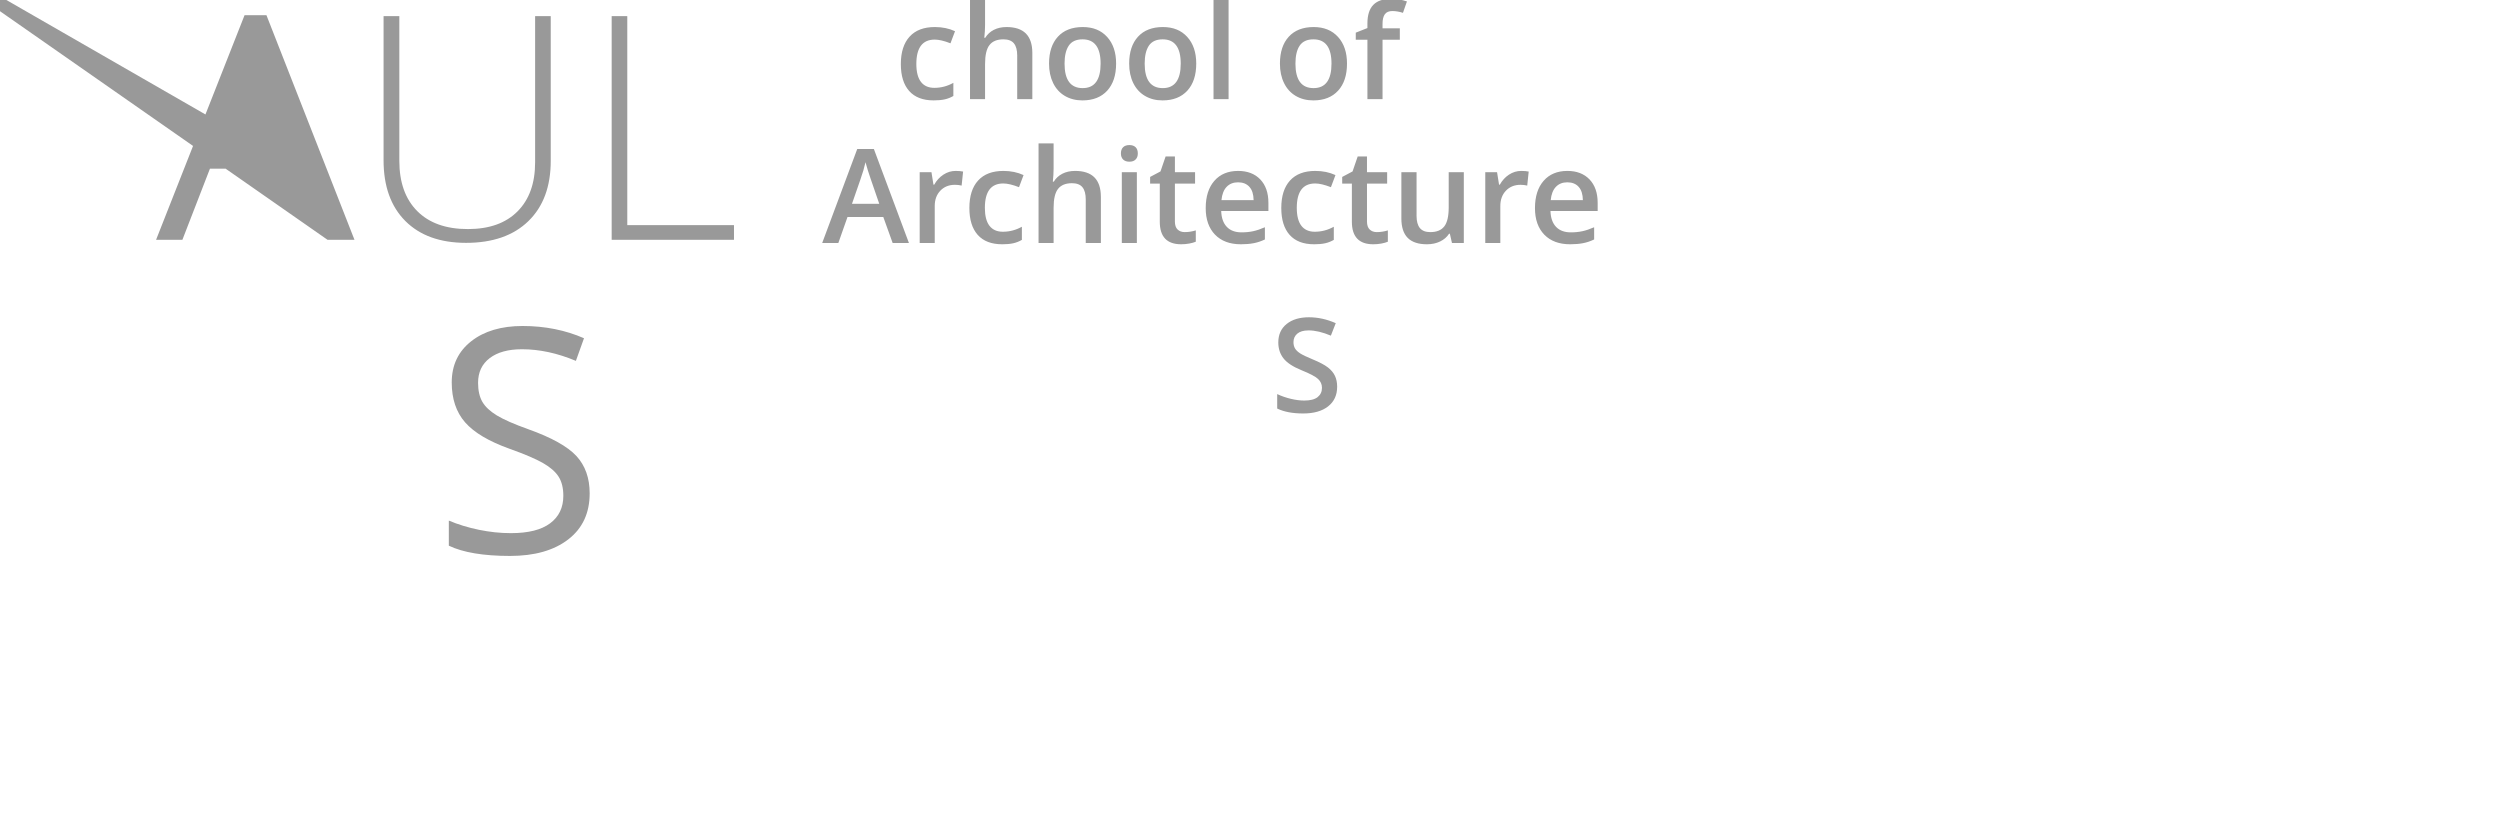
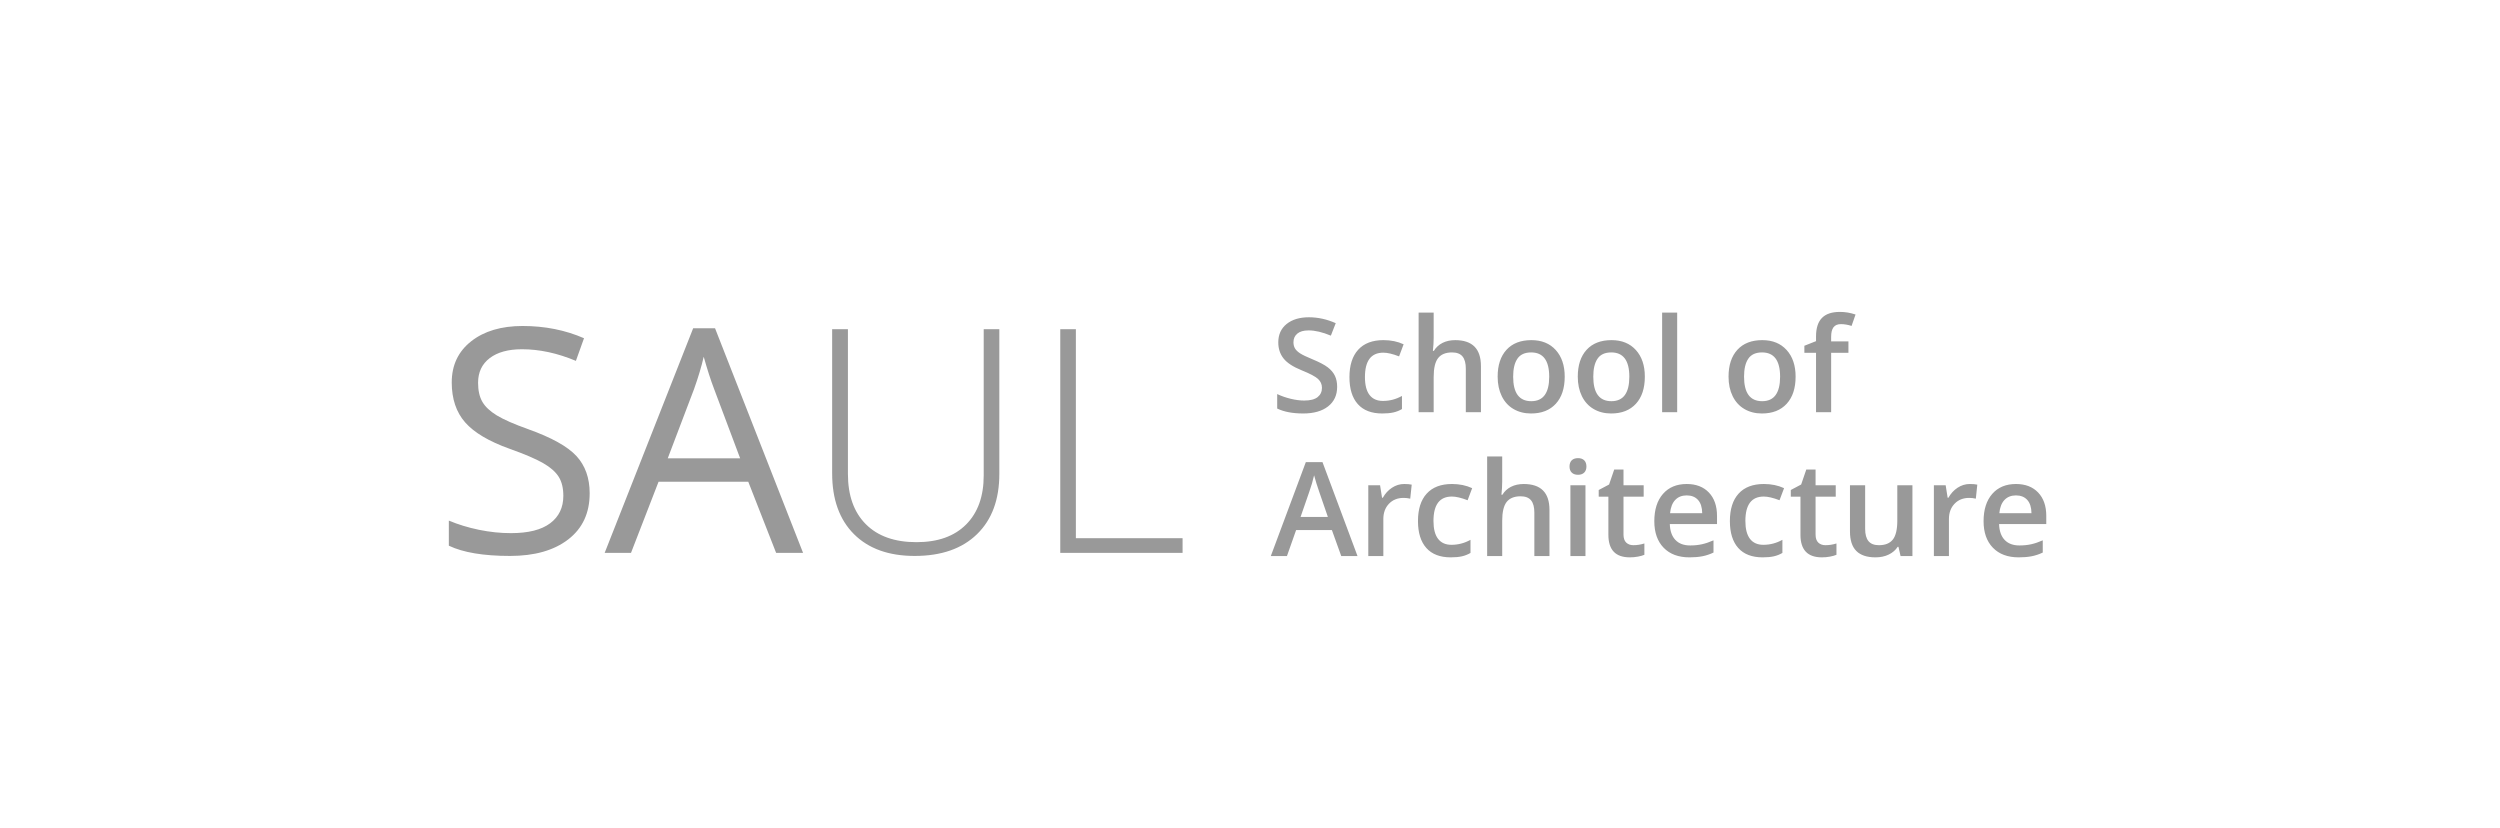
<svg xmlns="http://www.w3.org/2000/svg" width="535" height="177" viewBox="0 0 535 177">
  <g fill="#626262" opacity=".65">
-     <path d="M126.19 105.58c0 4.212-1.53 7.497-4.587 9.855-3.058 2.357-7.208 3.536-12.45 3.536-5.678 0-10.046-.73-13.104-2.193v-5.37c1.965.83 4.105 1.485 6.42 1.965 2.316.48 4.61.72 6.88.72 3.713 0 6.51-.704 8.387-2.112 1.878-1.407 2.817-3.366 2.817-5.876 0-1.66-.333-3.018-1-4.077-.665-1.058-1.78-2.035-3.34-2.93-1.562-.895-3.937-1.91-7.126-3.045-4.455-1.593-7.638-3.48-9.55-5.664-1.91-2.183-2.866-5.03-2.866-8.545 0-3.69 1.387-6.625 4.16-8.807 2.774-2.183 6.443-3.274 11.008-3.274 4.76 0 9.14.873 13.137 2.62l-1.736 4.844c-3.952-1.658-7.796-2.488-11.53-2.488-2.95 0-5.254.633-6.913 1.9-1.66 1.265-2.49 3.022-2.49 5.27 0 1.66.306 3.018.917 4.077.612 1.058 1.644 2.03 3.096 2.913 1.452.884 3.675 1.86 6.667 2.93 5.023 1.79 8.48 3.71 10.368 5.763 1.89 2.053 2.834 4.716 2.834 7.99zM-25.91-15.684L64.13 36.09H44.93l-5.897 15.226H33.4L52.335 3.253h4.685l18.838 48.063h-5.766zm-7.7-20.234l-5.568-14.83c-.72-1.878-1.464-4.18-2.228-6.91-.48 2.096-1.17 4.4-2.064 6.91l-5.635 14.83h15.496zM117.858 3.45V34.42c0 5.5-1.595 9.8-4.783 12.9-3.19 3.1-7.633 4.65-13.334 4.65-5.547 0-9.877-1.557-12.99-4.667-3.112-3.11-4.668-7.448-4.668-13.014V3.45h3.374V34.42c0 4.605 1.278 8.19 3.833 10.755 2.555 2.565 6.17 3.847 10.843 3.847 4.565 0 8.103-1.26 10.615-3.782 2.51-2.52 3.767-6.018 3.767-10.493V3.45h3.342zm13.04 47.866V3.45h3.34v44.723h22.834v3.143h-26.174z" />
-     <path d="M286.15 82.773c0 1.78-.645 3.177-1.933 4.19-1.288 1.015-3.066 1.52-5.332 1.52s-4.12-.35-5.564-1.053v-3.096c.914.43 1.885.767 2.913 1.014 1.028.246 1.985.37 2.872.37 1.297 0 2.254-.247 2.87-.74.618-.493.926-1.155.926-1.986 0-.75-.282-1.384-.85-1.904-.565-.52-1.735-1.137-3.507-1.85-1.828-.74-3.116-1.584-3.865-2.533-.75-.95-1.124-2.092-1.124-3.425 0-1.67.594-2.986 1.78-3.945 1.19-.96 2.784-1.438 4.785-1.438 1.918 0 3.827.42 5.728 1.26l-1.042 2.67c-1.78-.748-3.37-1.122-4.77-1.122-1.06 0-1.863.23-2.412.692-.548.46-.822 1.07-.822 1.828 0 .52.11.966.33 1.336.218.37.58.72 1.082 1.05.502.328 1.407.76 2.714 1.3 1.47.612 2.55 1.183 3.234 1.712.685.53 1.188 1.128 1.508 1.795.32.666.48 1.452.48 2.356zm-86.35-61.29c-2.295 0-4.038-.667-5.23-2.005-1.193-1.338-1.79-3.258-1.79-5.76 0-2.548.625-4.507 1.872-5.876 1.247-1.37 3.05-2.055 5.407-2.055 1.598 0 3.037.297 4.316.89l-.973 2.59c-1.36-.53-2.485-.795-3.37-.795-2.624 0-3.935 1.74-3.935 5.22 0 1.697.327 2.973.98 3.827.653.853 1.61 1.28 2.87 1.28 1.436 0 2.793-.356 4.072-1.07v2.81c-.576.337-1.19.58-1.843.725-.654.146-1.446.22-2.378.22zm21.12-.272h-3.235v-9.314c0-1.17-.235-2.04-.706-2.616-.472-.575-1.22-.863-2.242-.863-1.352 0-2.346.404-2.98 1.212-.636.807-.954 2.16-.954 4.06v7.52h-3.22V-.102h3.22v5.41c0 .868-.054 1.795-.164 2.78h.206c.438-.73 1.048-1.295 1.83-1.697.78-.402 1.692-.603 2.734-.603 3.673 0 5.51 1.85 5.51 5.548v9.876zm17.927-7.602c0 2.475-.635 4.406-1.905 5.794s-3.038 2.082-5.304 2.082c-1.417 0-2.67-.32-3.756-.958-1.087-.64-1.923-1.557-2.508-2.754-.585-1.196-.877-2.584-.877-4.164 0-2.456.63-4.374 1.89-5.753 1.262-1.38 3.04-2.068 5.333-2.068 2.193 0 3.93.705 5.208 2.116 1.28 1.41 1.92 3.313 1.92 5.705zm-11.033 0c0 3.498 1.292 5.247 3.878 5.247 2.56 0 3.838-1.75 3.838-5.247 0-3.46-1.288-5.19-3.865-5.19-1.352 0-2.332.446-2.94 1.34-.608.896-.91 2.18-.91 3.85zm28.18 0c0 2.475-.636 4.406-1.906 5.794s-3.038 2.082-5.304 2.082c-1.417 0-2.668-.32-3.756-.958-1.087-.64-1.923-1.557-2.508-2.754-.585-1.196-.877-2.584-.877-4.164 0-2.456.63-4.374 1.89-5.753 1.262-1.38 3.04-2.068 5.333-2.068 2.193 0 3.93.705 5.208 2.116 1.28 1.41 1.92 3.313 1.92 5.705zm-11.034 0c0 3.498 1.293 5.247 3.88 5.247 2.557 0 3.836-1.75 3.836-5.247 0-3.46-1.288-5.19-3.865-5.19-1.35 0-2.33.446-2.94 1.34-.606.896-.91 2.18-.91 3.85zm17.955 7.603h-3.22V-.102h3.22V21.21zm25.342-7.602c0 2.475-.635 4.406-1.905 5.794s-3.038 2.082-5.304 2.082c-1.417 0-2.668-.32-3.756-.958-1.087-.64-1.923-1.557-2.508-2.754-.585-1.196-.877-2.584-.877-4.164 0-2.456.63-4.374 1.89-5.753 1.262-1.38 3.04-2.068 5.333-2.068 2.193 0 3.93.705 5.208 2.116 1.28 1.41 1.92 3.313 1.92 5.705zm-11.033 0c0 3.498 1.293 5.247 3.878 5.247 2.56 0 3.838-1.75 3.838-5.247 0-3.46-1.288-5.19-3.865-5.19-1.352 0-2.332.446-2.94 1.34-.608.896-.91 2.18-.91 3.85zm22.34-5.11h-3.7v12.713h-3.235V8.5h-2.495V6.99l2.494-.986V5.02c0-1.79.42-3.116 1.26-3.98.84-.862 2.125-1.294 3.85-1.294 1.135 0 2.25.188 3.346.562l-.85 2.438c-.795-.255-1.553-.383-2.275-.383-.73 0-1.262.226-1.596.678-.333.453-.5 1.13-.5 2.035v.986h3.7V8.5zM191.027 52l-2-5.56h-7.663l-1.96 5.56h-3.454l7.497-20.108h3.564L194.51 52h-3.48zm-2.865-8.383l-1.878-5.452c-.137-.365-.326-.94-.568-1.725-.243-.786-.41-1.36-.5-1.726-.247 1.123-.608 2.35-1.083 3.684l-1.81 5.22h5.84zm16.338-7.04c.648 0 1.183.045 1.603.137l-.315 3c-.457-.11-.932-.165-1.425-.165-1.29 0-2.333.42-3.132 1.26-.8.84-1.198 1.93-1.198 3.273V52h-3.22V36.85h2.52l.425 2.672h.165c.502-.905 1.158-1.62 1.967-2.15.807-.53 1.678-.795 2.61-.795zm9.964 15.697c-2.294 0-4.036-.67-5.23-2.007-1.19-1.338-1.788-3.257-1.788-5.76 0-2.547.624-4.506 1.87-5.876 1.25-1.37 3.05-2.053 5.408-2.053 1.6 0 3.038.296 4.318.89l-.973 2.59c-1.363-.53-2.487-.796-3.373-.796-2.623 0-3.934 1.74-3.934 5.22 0 1.7.327 2.975.98 3.83.654.852 1.61 1.28 2.872 1.28 1.434 0 2.79-.357 4.07-1.07v2.81c-.575.337-1.19.58-1.843.725-.653.146-1.446.22-2.378.22zm21.12-.274h-3.234v-9.314c0-1.17-.235-2.04-.706-2.617-.47-.576-1.217-.864-2.24-.864-1.353 0-2.347.405-2.982 1.213-.635.807-.952 2.16-.952 4.06V52h-3.22V30.687h3.22v5.41c0 .868-.055 1.794-.165 2.78h.206c.44-.73 1.05-1.296 1.83-1.698.782-.403 1.693-.603 2.735-.603 3.673 0 5.51 1.85 5.51 5.547V52zm7.704 0h-3.22V36.85h3.22V52zm-3.413-19.163c0-.575.157-1.018.473-1.33.315-.31.765-.464 1.35-.464.566 0 1.007.155 1.322.465.316.31.473.754.473 1.33 0 .547-.157.978-.473 1.294-.315.315-.756.472-1.322.472-.585 0-1.035-.157-1.35-.472-.316-.316-.473-.747-.473-1.295zM253.54 49.67c.786 0 1.57-.122 2.357-.368v2.424c-.356.155-.815.285-1.377.39-.562.105-1.145.158-1.748.158-3.052 0-4.578-1.607-4.578-4.822V39.29h-2.07v-1.426l2.22-1.178 1.098-3.205h1.987v3.37h4.316v2.44h-4.317v8.108c0 .776.193 1.35.58 1.72.39.368.9.553 1.53.553zm12.006 2.604c-2.357 0-4.2-.687-5.53-2.062-1.33-1.374-1.994-3.266-1.994-5.677 0-2.475.616-4.42 1.85-5.835 1.233-1.416 2.928-2.123 5.085-2.123 2 0 3.582.607 4.742 1.82 1.16 1.216 1.74 2.887 1.74 5.015v1.74h-10.102c.046 1.47.444 2.6 1.193 3.39.75.79 1.805 1.184 3.167 1.184.895 0 1.73-.084 2.5-.253.773-.17 1.603-.45 2.49-.843v2.617c-.787.374-1.582.64-2.386.794-.803.156-1.72.234-2.754.234zm-.59-13.26c-1.023 0-1.843.325-2.46.973-.616.65-.984 1.594-1.103 2.836h6.88c-.018-1.25-.32-2.2-.904-2.843-.586-.643-1.39-.965-2.413-.965zm16.256 13.26c-2.293 0-4.036-.67-5.23-2.007-1.19-1.338-1.787-3.257-1.787-5.76 0-2.547.623-4.506 1.87-5.876 1.248-1.37 3.05-2.053 5.407-2.053 1.6 0 3.04.296 4.318.89l-.973 2.59c-1.362-.53-2.486-.796-3.372-.796-2.622 0-3.934 1.74-3.934 5.22 0 1.7.328 2.975.98 3.83.655.852 1.612 1.28 2.873 1.28 1.434 0 2.79-.357 4.07-1.07v2.81c-.575.337-1.19.58-1.843.725-.653.146-1.446.22-2.378.22zm13.432-2.603c.786 0 1.572-.122 2.357-.368v2.424c-.355.155-.814.285-1.376.39-.562.105-1.145.158-1.748.158-3.05 0-4.577-1.607-4.577-4.822V39.29h-2.07v-1.426l2.22-1.178 1.096-3.205h1.987v3.37h4.318v2.44h-4.317v8.108c0 .776.194 1.35.583 1.72.388.368.897.553 1.528.553zM310.72 52l-.45-1.986h-.166c-.447.703-1.085 1.255-1.912 1.657-.827.403-1.77.604-2.83.604-1.837 0-3.207-.457-4.112-1.37-.904-.913-1.357-2.296-1.357-4.15V36.85h3.25v9.342c0 1.16.236 2.03.71 2.61.477.58 1.22.87 2.235.87 1.353 0 2.346-.405 2.98-1.213.637-.81.954-2.163.954-4.062V36.85h3.235V52h-2.536zm14.817-15.423c.65 0 1.184.045 1.604.137l-.314 3c-.457-.11-.932-.165-1.426-.165-1.288 0-2.332.42-3.132 1.26-.8.84-1.2 1.93-1.2 3.273V52h-3.22V36.85h2.522l.425 2.672h.164c.502-.905 1.158-1.62 1.966-2.15.81-.53 1.68-.795 2.61-.795zm10.472 15.697c-2.36 0-4.202-.687-5.532-2.062-1.33-1.374-1.994-3.266-1.994-5.677 0-2.475.617-4.42 1.85-5.835 1.234-1.416 2.93-2.123 5.085-2.123 2 0 3.58.607 4.742 1.82 1.16 1.216 1.74 2.887 1.74 5.015v1.74h-10.1c.045 1.47.442 2.6 1.19 3.39.75.79 1.806 1.184 3.167 1.184.895 0 1.73-.084 2.5-.253.773-.17 1.602-.45 2.488-.843v2.617c-.785.374-1.58.64-2.384.794-.805.156-1.723.234-2.755.234zm-.59-13.26c-1.024 0-1.844.325-2.46.973-.618.65-.986 1.594-1.104 2.836h6.88c-.018-1.25-.32-2.2-.904-2.843-.585-.643-1.39-.965-2.413-.965z" />
+     <path d="M126.189 105.58c0 4.213-1.529 7.498-4.586 9.855-3.058 2.357-7.207 3.536-12.449 3.536-5.679 0-10.047-.731-13.104-2.194v-5.369c1.966.829 4.106 1.484 6.421 1.964 2.315.48 4.608.72 6.88.72 3.713 0 6.508-.704 8.387-2.112 1.878-1.408 2.817-3.367 2.817-5.877 0-1.659-.333-3.018-.999-4.076-.666-1.059-1.78-2.035-3.342-2.93s-3.937-1.91-7.125-3.045c-4.455-1.593-7.639-3.481-9.55-5.664-1.911-2.183-2.867-5.031-2.867-8.545 0-3.689 1.387-6.624 4.161-8.807 2.774-2.183 6.443-3.274 11.008-3.274 4.761 0 9.14.873 13.137 2.619l-1.736 4.846c-3.953-1.659-7.797-2.488-11.532-2.488-2.948 0-5.253.633-6.912 1.899-1.66 1.266-2.49 3.023-2.49 5.271 0 1.659.306 3.018.917 4.076.612 1.059 1.643 2.03 3.096 2.914 1.452.884 3.675 1.861 6.667 2.93 5.023 1.79 8.48 3.711 10.369 5.762 1.889 2.052 2.834 4.715 2.834 7.989zm39.902 12.736l-5.962-15.224h-19.198l-5.897 15.224h-5.635l18.936-48.063h4.685l18.837 48.063h-5.766zm-7.699-20.234l-5.569-14.831c-.721-1.877-1.463-4.18-2.228-6.908-.48 2.095-1.168 4.398-2.064 6.908l-5.635 14.831h15.496zm55.464-27.633v30.973c0 5.5-1.594 9.8-4.783 12.9-3.189 3.099-7.633 4.649-13.334 4.649-5.547 0-9.877-1.555-12.99-4.666-3.112-3.11-4.668-7.448-4.668-13.014v-30.842h3.374v30.973c0 4.606 1.278 8.191 3.833 10.755 2.555 2.565 6.17 3.847 10.844 3.847 4.565 0 8.103-1.26 10.614-3.782 2.512-2.521 3.767-6.019 3.767-10.493v-31.3h3.342zm13.039 47.867v-47.867h3.342v44.724h22.834v3.143h-26.176z" />
+     <path d="M286.15 82.773c0 1.781-.644 3.178-1.933 4.191-1.288 1.014-3.066 1.52-5.332 1.52s-4.121-.352-5.565-1.055v-3.096c.914.429 1.885.767 2.913 1.014 1.028.247 1.985.37 2.871.37 1.298 0 2.255-.247 2.871-.74.617-.493.925-1.155.925-1.986 0-.749-.283-1.383-.85-1.904-.567-.521-1.736-1.137-3.509-1.849-1.827-.74-3.116-1.584-3.865-2.534-.749-.95-1.124-2.091-1.124-3.424 0-1.671.594-2.986 1.782-3.945 1.188-.959 2.782-1.438 4.783-1.438 1.919 0 3.829.42 5.729 1.26l-1.042 2.671c-1.782-.749-3.372-1.123-4.77-1.123-1.06 0-1.864.231-2.412.692-.548.461-.822 1.071-.822 1.829 0 .521.11.966.329 1.336.219.37.58.719 1.083 1.048.503.329 1.407.762 2.714 1.301 1.471.612 2.549 1.183 3.235 1.712.685.53 1.188 1.128 1.508 1.794.32.667.48 1.452.48 2.356zm9.649 5.712c-2.293 0-4.036-.669-5.229-2.007-1.192-1.338-1.789-3.258-1.789-5.76 0-2.548.624-4.506 1.871-5.876 1.247-1.37 3.05-2.055 5.407-2.055 1.599 0 3.038.297 4.317.89l-.973 2.589c-1.361-.53-2.485-.794-3.372-.794-2.622 0-3.934 1.74-3.934 5.219 0 1.699.327 2.975.98 3.828.653.854 1.61 1.281 2.871 1.281 1.435 0 2.791-.356 4.071-1.068v2.808c-.576.338-1.19.58-1.843.726-.653.146-1.446.219-2.378.219zm21.121-.274h-3.235v-9.314c0-1.169-.235-2.041-.706-2.616-.471-.575-1.218-.863-2.241-.863-1.352 0-2.346.404-2.981 1.212-.635.808-.953 2.162-.953 4.061v7.52h-3.221v-21.313h3.221v5.411c0 .868-.055 1.794-.164 2.781h.206c.439-.731 1.049-1.297 1.83-1.698.781-.402 1.693-.603 2.734-.603 3.673 0 5.51 1.849 5.51 5.548v9.876zm17.927-7.602c0 2.475-.635 4.406-1.905 5.794s-3.038 2.082-5.304 2.082c-1.416 0-2.668-.32-3.755-.959-1.087-.639-1.923-1.557-2.508-2.753-.585-1.196-.877-2.584-.877-4.164 0-2.456.63-4.374 1.891-5.753 1.261-1.379 3.038-2.068 5.332-2.068 2.193 0 3.929.705 5.208 2.116 1.279 1.411 1.919 3.313 1.919 5.705zm-11.033 0c0 3.497 1.293 5.246 3.879 5.246 2.558 0 3.838-1.749 3.838-5.246 0-3.461-1.288-5.191-3.865-5.191-1.352 0-2.332.447-2.94 1.342-.608.895-.911 2.178-.911 3.849zm28.18 0c0 2.475-.635 4.406-1.905 5.794s-3.038 2.082-5.304 2.082c-1.416 0-2.668-.32-3.755-.959-1.087-.639-1.923-1.557-2.508-2.753-.585-1.196-.877-2.584-.877-4.164 0-2.456.63-4.374 1.891-5.753 1.261-1.379 3.038-2.068 5.332-2.068 2.193 0 3.929.705 5.208 2.116 1.279 1.411 1.919 3.313 1.919 5.705zm-11.033 0c0 3.497 1.293 5.246 3.879 5.246 2.558 0 3.838-1.749 3.838-5.246 0-3.461-1.288-5.191-3.865-5.191-1.352 0-2.332.447-2.94 1.342-.608.895-.911 2.178-.911 3.849zm17.955 7.602h-3.221v-21.313h3.221v21.313zm25.342-7.602c0 2.475-.635 4.406-1.905 5.794s-3.038 2.082-5.304 2.082c-1.416 0-2.668-.32-3.755-.959-1.087-.639-1.923-1.557-2.508-2.753-.585-1.196-.877-2.584-.877-4.164 0-2.456.63-4.374 1.891-5.753 1.261-1.379 3.038-2.068 5.332-2.068 2.193 0 3.929.705 5.208 2.116 1.279 1.411 1.919 3.313 1.919 5.705zm-11.033 0c0 3.497 1.293 5.246 3.879 5.246 2.558 0 3.838-1.749 3.838-5.246 0-3.461-1.288-5.191-3.865-5.191-1.352 0-2.332.447-2.94 1.342-.608.895-.911 2.178-.911 3.849zm22.341-5.109h-3.701v12.711h-3.235v-12.711h-2.494v-1.507l2.494-.986v-.986c0-1.79.42-3.116 1.261-3.979s2.124-1.294 3.851-1.294c1.133 0 2.248.187 3.344.562l-.85 2.438c-.795-.256-1.553-.384-2.275-.384-.731 0-1.263.226-1.597.678-.334.452-.5 1.13-.5 2.034v.986h3.701v2.438zm-108.538 43.501l-2.001-5.561h-7.662l-1.96 5.561h-3.454l7.497-20.108h3.564l7.497 20.108h-3.481zm-2.865-8.383l-1.878-5.452c-.137-.365-.327-.941-.569-1.726-.242-.785-.409-1.361-.5-1.726-.247 1.123-.608 2.351-1.083 3.685l-1.809 5.219h5.839zm16.338-7.041c.649 0 1.183.046 1.604.137l-.315 3c-.457-.11-.932-.164-1.425-.164-1.288 0-2.332.42-3.132 1.26-.8.84-1.199 1.931-1.199 3.274v7.917h-3.221v-15.15h2.522l.425 2.671h.164c.503-.904 1.158-1.621 1.967-2.151.809-.53 1.679-.794 2.611-.794zm9.964 15.697c-2.293 0-4.036-.669-5.229-2.007-1.192-1.338-1.789-3.258-1.789-5.76 0-2.548.624-4.506 1.871-5.876 1.247-1.37 3.05-2.055 5.407-2.055 1.599 0 3.038.297 4.317.89l-.973 2.589c-1.361-.53-2.485-.794-3.372-.794-2.622 0-3.934 1.74-3.934 5.219 0 1.699.327 2.975.98 3.828.653.854 1.61 1.281 2.871 1.281 1.435 0 2.791-.356 4.071-1.068v2.808c-.576.338-1.19.58-1.843.726-.653.146-1.446.219-2.378.219zm21.121-.274h-3.235v-9.314c0-1.169-.235-2.041-.706-2.616-.471-.575-1.218-.863-2.241-.863-1.352 0-2.346.404-2.981 1.212-.635.808-.953 2.162-.953 4.061v7.52h-3.221v-21.313h3.221v5.411c0 .868-.055 1.794-.164 2.781h.206c.439-.731 1.049-1.297 1.83-1.698.781-.402 1.693-.603 2.734-.603 3.673 0 5.51 1.849 5.51 5.548v9.876zm7.703 0h-3.221v-15.15h3.221v15.15zm-3.413-19.163c0-.575.158-1.018.473-1.329.315-.31.765-.466 1.35-.466.567 0 1.007.155 1.323.466.315.31.473.753.473 1.329 0 .548-.158.979-.473 1.294-.315.315-.756.473-1.323.473-.585 0-1.035-.158-1.35-.473-.315-.315-.473-.747-.473-1.294zm13.665 16.834c.786 0 1.572-.123 2.357-.37v2.424c-.356.155-.816.285-1.377.39-.562.105-1.144.158-1.748.158-3.052 0-4.578-1.607-4.578-4.822v-8.164h-2.07v-1.425l2.22-1.178 1.096-3.205h1.987v3.37h4.317v2.438h-4.317v8.109c0 .776.194 1.349.583 1.719.388.37.898.555 1.528.555zm12.006 2.603c-2.357 0-4.201-.687-5.53-2.061-1.329-1.374-1.994-3.267-1.994-5.678 0-2.475.617-4.42 1.85-5.835 1.234-1.415 2.929-2.123 5.085-2.123 2.001 0 3.582.607 4.742 1.822 1.16 1.215 1.741 2.886 1.741 5.013v1.74h-10.101c.046 1.47.443 2.6 1.192 3.39.749.79 1.805 1.185 3.166 1.185.895 0 1.729-.084 2.501-.253.772-.169 1.601-.45 2.488-.842v2.616c-.786.374-1.581.639-2.385.794-.804.155-1.722.233-2.755.233zm-.589-13.259c-1.023 0-1.843.324-2.46.973-.617.648-.985 1.593-1.103 2.835h6.88c-.018-1.251-.32-2.198-.905-2.842-.585-.644-1.389-.966-2.412-.966zm16.255 13.259c-2.293 0-4.036-.669-5.229-2.007-1.192-1.338-1.789-3.258-1.789-5.76 0-2.548.624-4.506 1.871-5.876 1.247-1.37 3.05-2.055 5.407-2.055 1.599 0 3.038.297 4.317.89l-.973 2.589c-1.361-.53-2.485-.794-3.372-.794-2.622 0-3.934 1.74-3.934 5.219 0 1.699.327 2.975.98 3.828.653.854 1.61 1.281 2.871 1.281 1.435 0 2.791-.356 4.071-1.068v2.808c-.576.338-1.19.58-1.843.726-.653.146-1.446.219-2.378.219zm13.432-2.603c.786 0 1.572-.123 2.357-.37v2.424c-.356.155-.816.285-1.377.39-.562.105-1.144.158-1.748.158-3.052 0-4.578-1.607-4.578-4.822v-8.164h-2.07v-1.425l2.22-1.178 1.096-3.205h1.987v3.37h4.317v2.438h-4.317v8.109c0 .776.194 1.349.583 1.719.388.37.898.555 1.528.555zm16.077 2.329l-.452-1.986h-.164c-.448.703-1.085 1.256-1.912 1.657-.827.402-1.77.603-2.83.603-1.837 0-3.207-.457-4.112-1.37-.905-.913-1.357-2.297-1.357-4.15v-9.903h3.248v9.342c0 1.16.238 2.03.713 2.609.475.58 1.22.87 2.234.87 1.352 0 2.346-.404 2.981-1.212.635-.808.953-2.162.953-4.061v-7.547h3.235v15.15h-2.536zm14.816-15.423c.649 0 1.183.046 1.604.137l-.315 3c-.457-.11-.932-.164-1.425-.164-1.288 0-2.332.42-3.132 1.26-.8.84-1.199 1.931-1.199 3.274v7.917h-3.221v-15.15h2.522l.425 2.671h.164c.503-.904 1.158-1.621 1.967-2.151.809-.53 1.679-.794 2.611-.794zm10.471 15.697c-2.357 0-4.201-.687-5.53-2.061-1.329-1.374-1.994-3.267-1.994-5.678 0-2.475.617-4.42 1.85-5.835 1.234-1.415 2.929-2.123 5.085-2.123 2.001 0 3.582.607 4.742 1.822 1.16 1.215 1.741 2.886 1.741 5.013v1.74h-10.101c.046 1.47.443 2.6 1.192 3.39.749.79 1.805 1.185 3.166 1.185.895 0 1.729-.084 2.501-.253.772-.169 1.601-.45 2.488-.842v2.616c-.786.374-1.581.639-2.385.794-.804.155-1.722.233-2.755.233zm-.589-13.259c-1.023 0-1.843.324-2.46.973-.617.648-.985 1.593-1.103 2.835h6.88c-.018-1.251-.32-2.198-.905-2.842-.585-.644-1.389-.966-2.412-.966z" />
  </g>
</svg>
